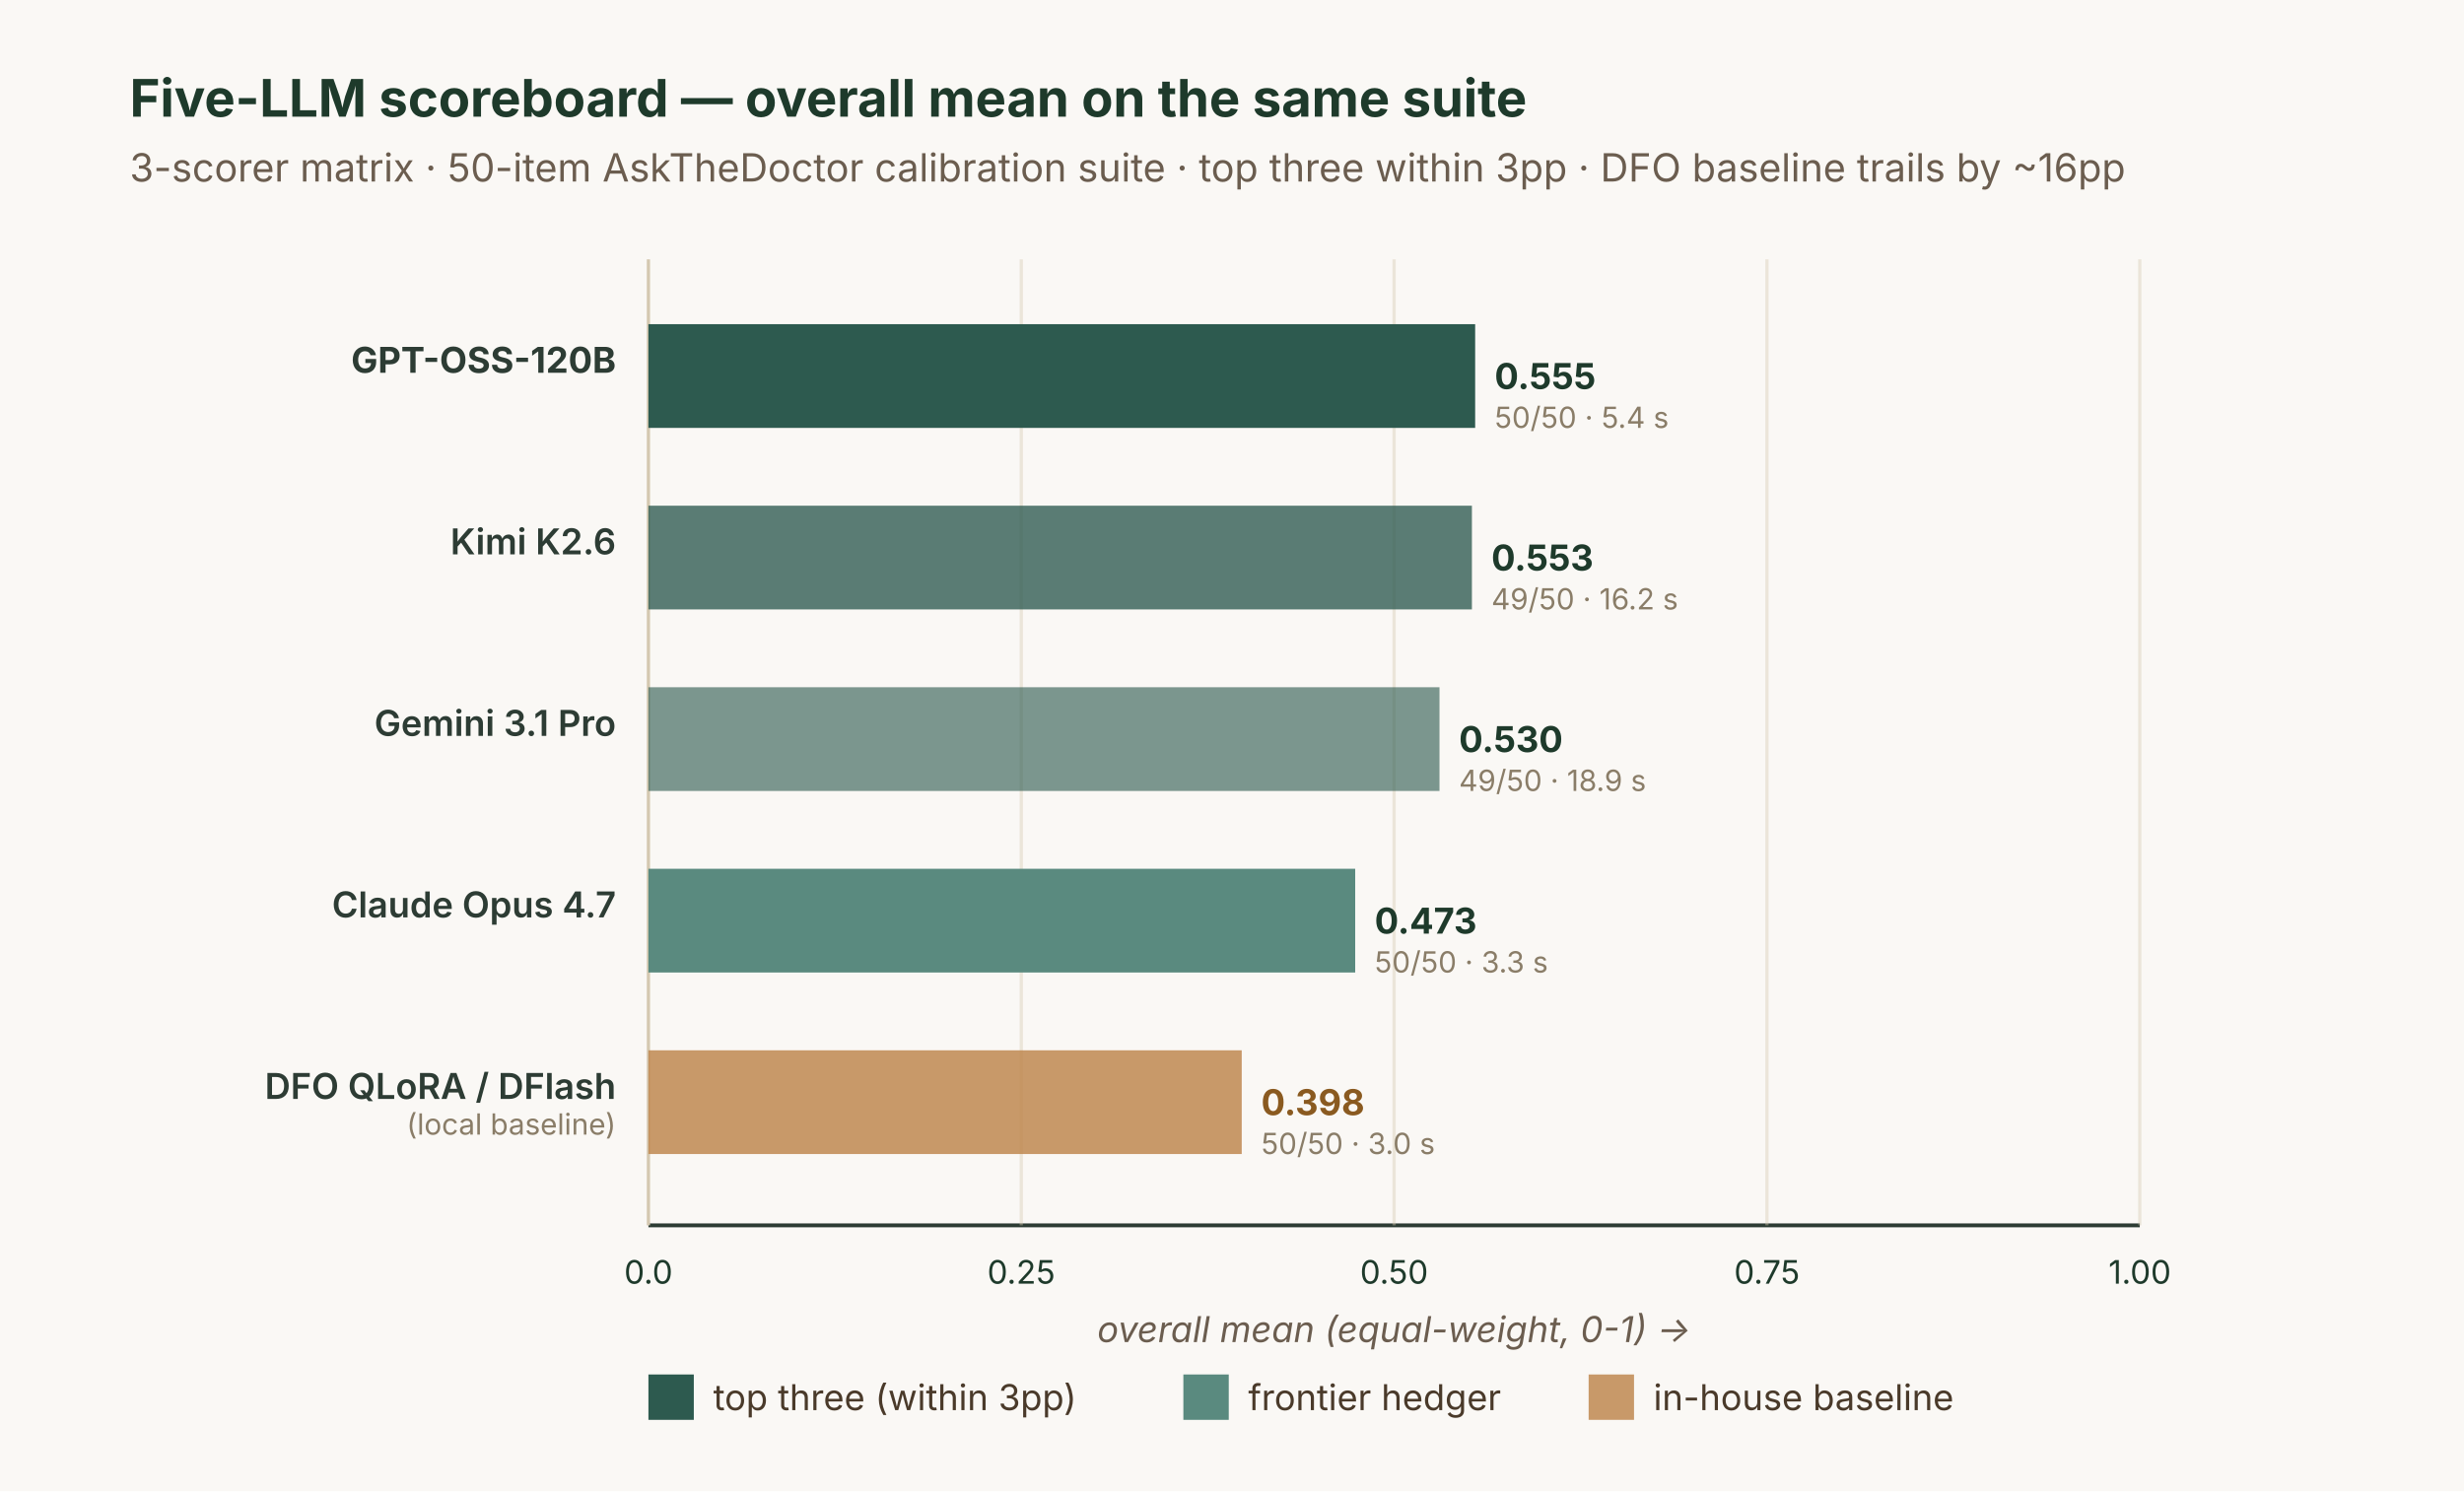
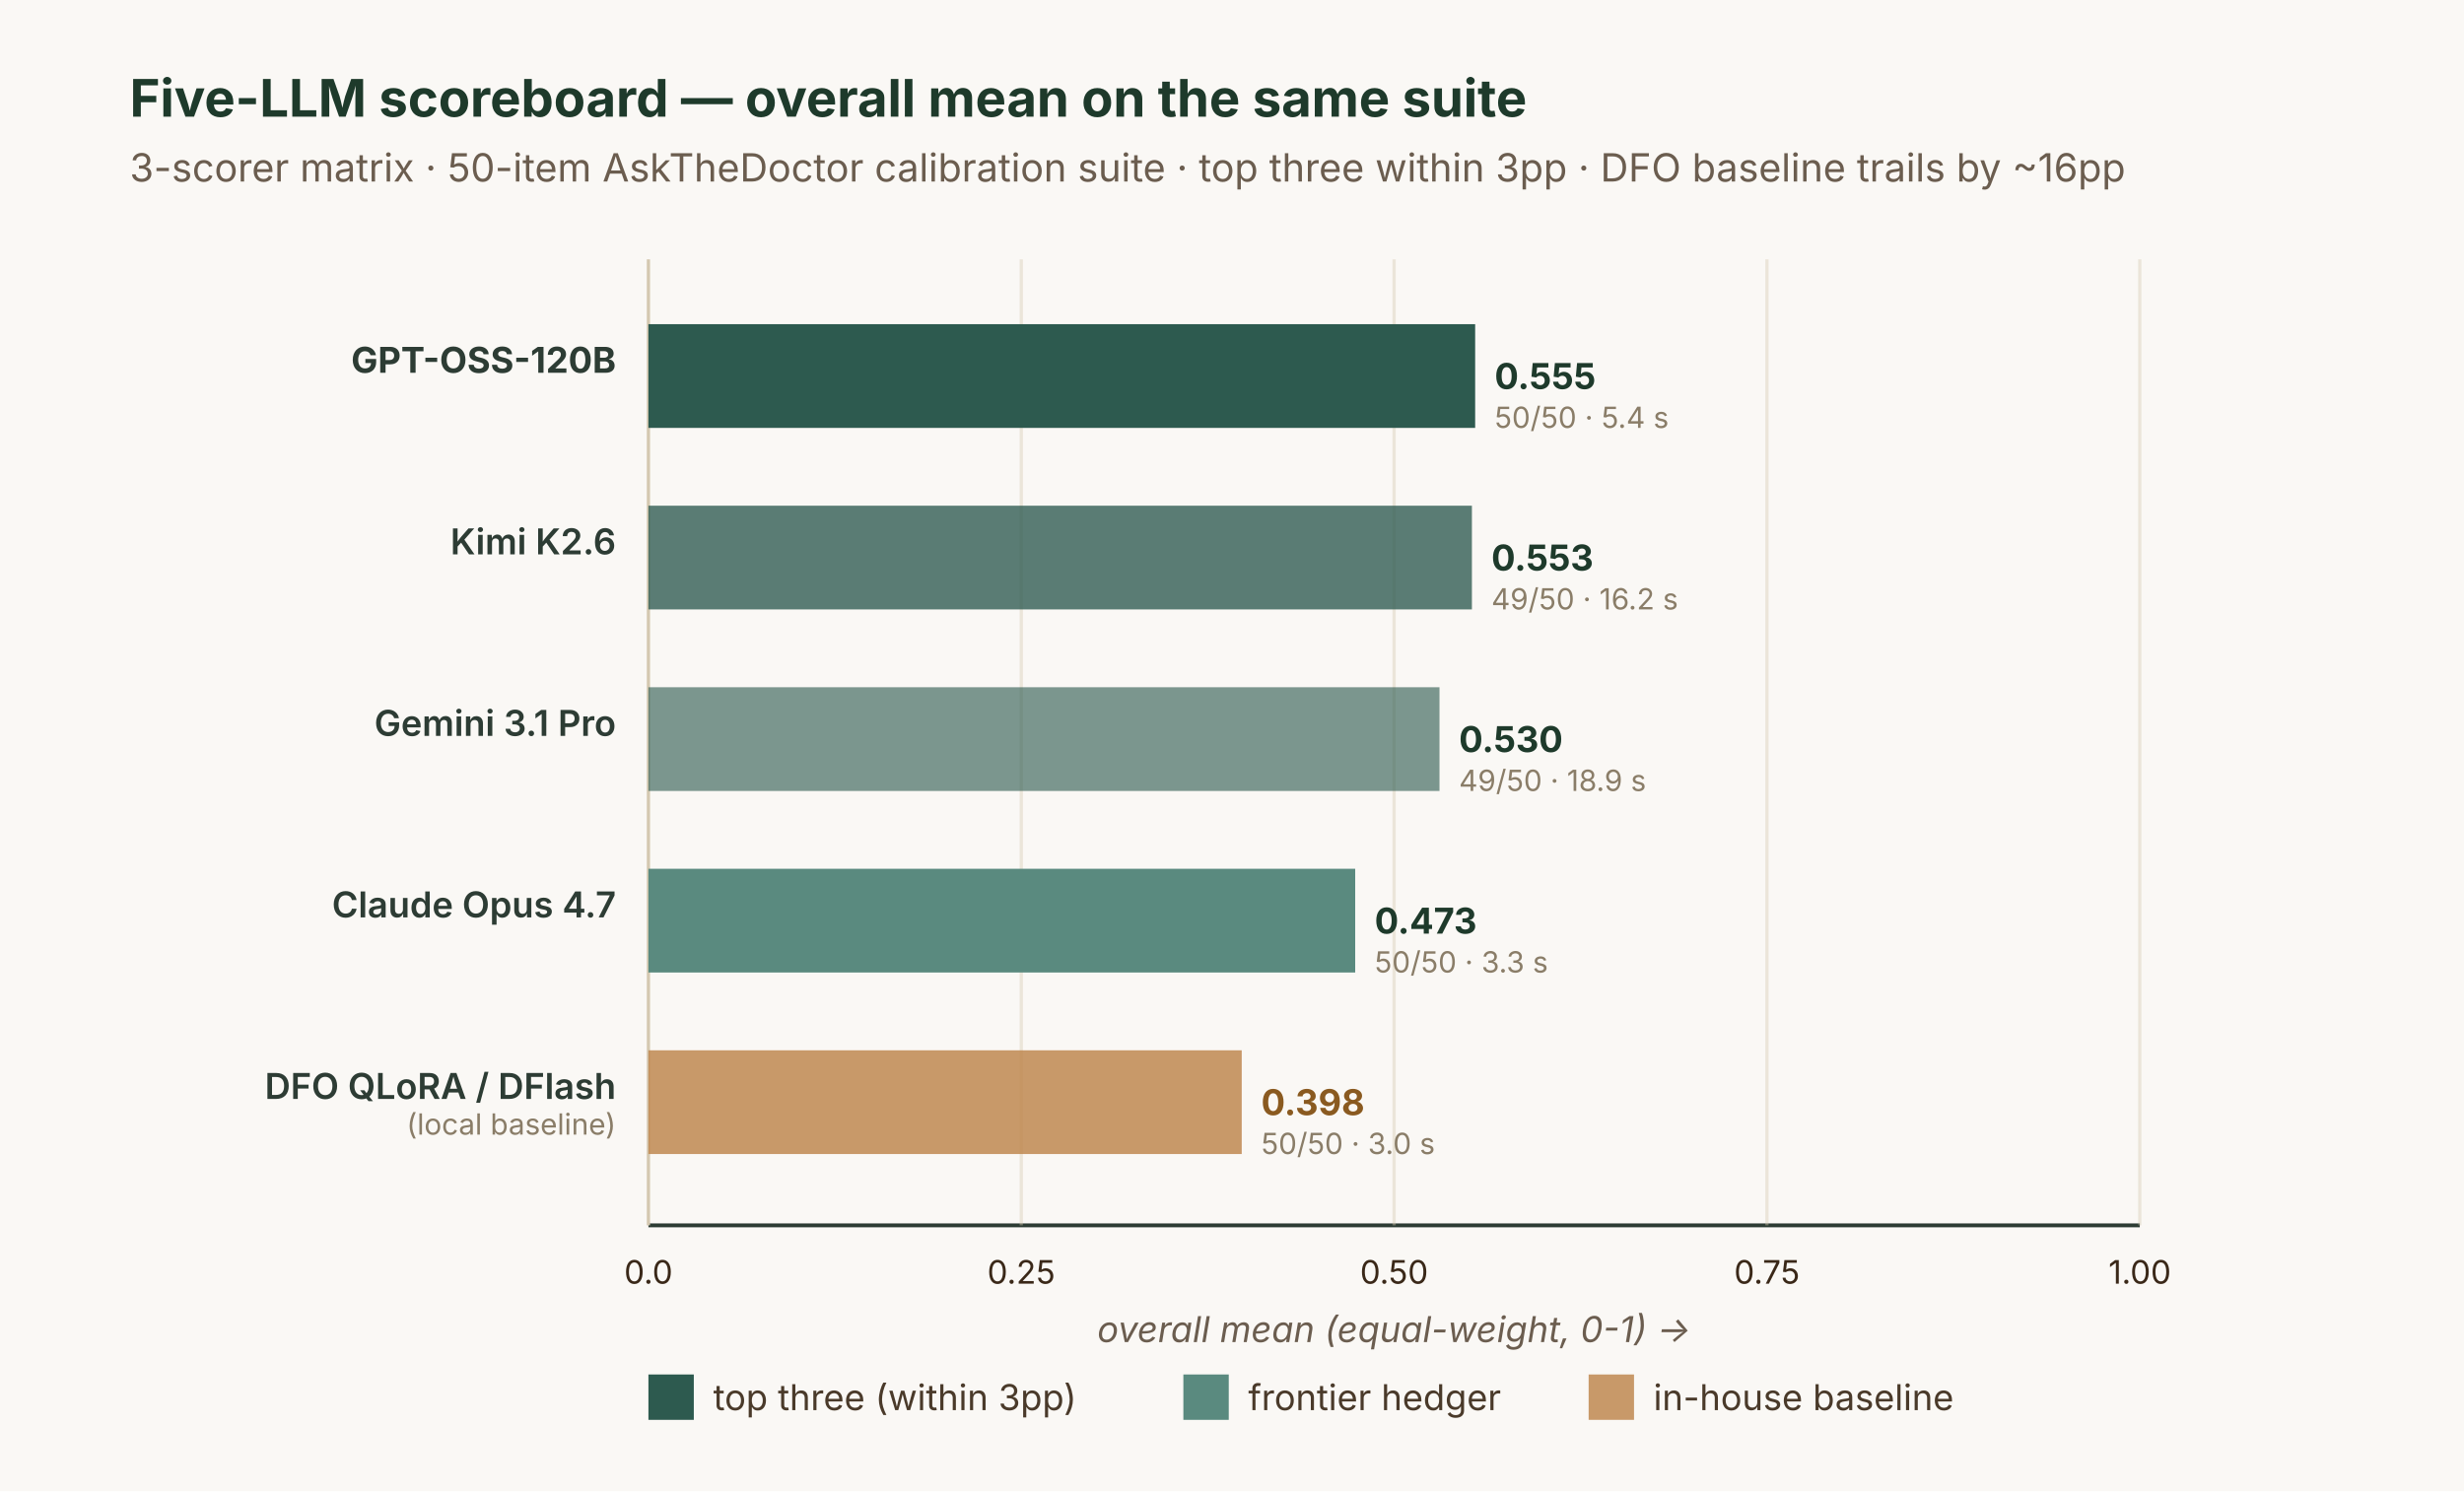
<svg xmlns="http://www.w3.org/2000/svg" viewBox="0 0 760 460" font-family="'DM Sans', -apple-system, sans-serif" role="img" aria-label="Horizontal bar chart of five LLMs on the same 50-item AskTheDoctor calibration suite sorted descending by overall mean: GPT-OSS-120B 0.555, Kimi K2.6 0.553, Gemini 3.1 Pro 0.530, Claude Opus 4.7 0.473, DFO QLoRA DFlash baseline 0.398. Pass rates and median latencies labeled per row.">
  <rect width="760" height="460" fill="#faf8f5" />
  <text x="40" y="36" font-size="16" font-weight="700" fill="#1e3a2b">Five-LLM scoreboard — overall mean on the same suite</text>
  <text x="40" y="56" font-size="12" fill="#6b5d4f">3-scorer matrix · 50-item AskTheDoctor calibration suite · top three within 3pp · DFO baseline trails by ~16pp</text>
-   <g stroke="#d4c8b0" stroke-width="1" font-size="10" fill="#1e3a2b">
+   <g stroke="#d4c8b0" stroke-width="1" font-size="10" fill="#3a2818">
    <line x1="200" y1="378" x2="660" y2="378" stroke="#2d3c34" stroke-width="1.2" />
    <line x1="200" y1="80" x2="200" y2="378" />
    <line x1="315" y1="80" x2="315" y2="378" opacity="0.4" />
    <line x1="430" y1="80" x2="430" y2="378" opacity="0.4" />
    <line x1="545" y1="80" x2="545" y2="378" opacity="0.4" />
    <line x1="660" y1="80" x2="660" y2="378" opacity="0.4" />
    <text stroke="none" x="200" y="396" text-anchor="middle">0.0</text>
    <text stroke="none" x="315" y="396" text-anchor="middle">0.25</text>
    <text stroke="none" x="430" y="396" text-anchor="middle">0.50</text>
    <text stroke="none" x="545" y="396" text-anchor="middle">0.75</text>
    <text stroke="none" x="660" y="396" text-anchor="middle">1.00</text>
    <text stroke="none" x="430" y="414" text-anchor="middle" font-size="11" fill="#6b5d4f" font-style="italic">overall mean (equal-weight, 0-1) →</text>
  </g>
  <g font-size="11">
    <text x="190" y="115" text-anchor="end" fill="#2d3c34" font-weight="700">GPT-OSS-120B</text>
    <rect x="200" y="100" width="255" height="32" fill="#2d5a4f" />
    <text x="461" y="120" fill="#1e3a2b" font-weight="700">0.555</text>
    <text x="461" y="132" fill="#8a7d68" font-size="9">50/50 · 5.4 s</text>
    <text x="190" y="171" text-anchor="end" fill="#2d3c34" font-weight="600">Kimi K2.6</text>
    <rect x="200" y="156" width="254" height="32" fill="#2d5a4f" opacity="0.78" />
    <text x="460" y="176" fill="#1e3a2b" font-weight="700">0.553</text>
    <text x="460" y="188" fill="#8a7d68" font-size="9">49/50 · 16.2 s</text>
    <text x="190" y="227" text-anchor="end" fill="#2d3c34" font-weight="600">Gemini 3.1 Pro</text>
    <rect x="200" y="212" width="244" height="32" fill="#2d5a4f" opacity="0.62" />
    <text x="450" y="232" fill="#1e3a2b" font-weight="700">0.530</text>
    <text x="450" y="244" fill="#8a7d68" font-size="9">49/50 · 18.9 s</text>
    <text x="190" y="283" text-anchor="end" fill="#2d3c34" font-weight="600">Claude Opus 4.7</text>
    <rect x="200" y="268" width="218" height="32" fill="#5a8a7f" />
    <text x="424" y="288" fill="#1e3a2b" font-weight="700">0.473</text>
    <text x="424" y="300" fill="#8a7d68" font-size="9">50/50 · 3.3 s</text>
    <text x="190" y="339" text-anchor="end" fill="#2d3c34" font-weight="600">DFO QLoRA / DFlash</text>
    <text x="190" y="350" text-anchor="end" fill="#8a7d68" font-size="9">(local baseline)</text>
    <rect x="200" y="324" width="183" height="32" fill="#c08850" opacity="0.85" />
    <text x="389" y="344" fill="#8a5a20" font-weight="700">0.398</text>
    <text x="389" y="356" fill="#8a7d68" font-size="9">50/50 · 3.0 s</text>
  </g>
  <g font-size="11" fill="#4a3a2a">
    <rect x="200" y="424" width="14" height="14" fill="#2d5a4f" />
    <text x="220" y="435">top three (within 3pp)</text>
    <rect x="365" y="424" width="14" height="14" fill="#5a8a7f" />
    <text x="385" y="435">frontier hedger</text>
    <rect x="490" y="424" width="14" height="14" fill="#c08850" opacity="0.85" />
    <text x="510" y="435">in-house baseline</text>
  </g>
</svg>
